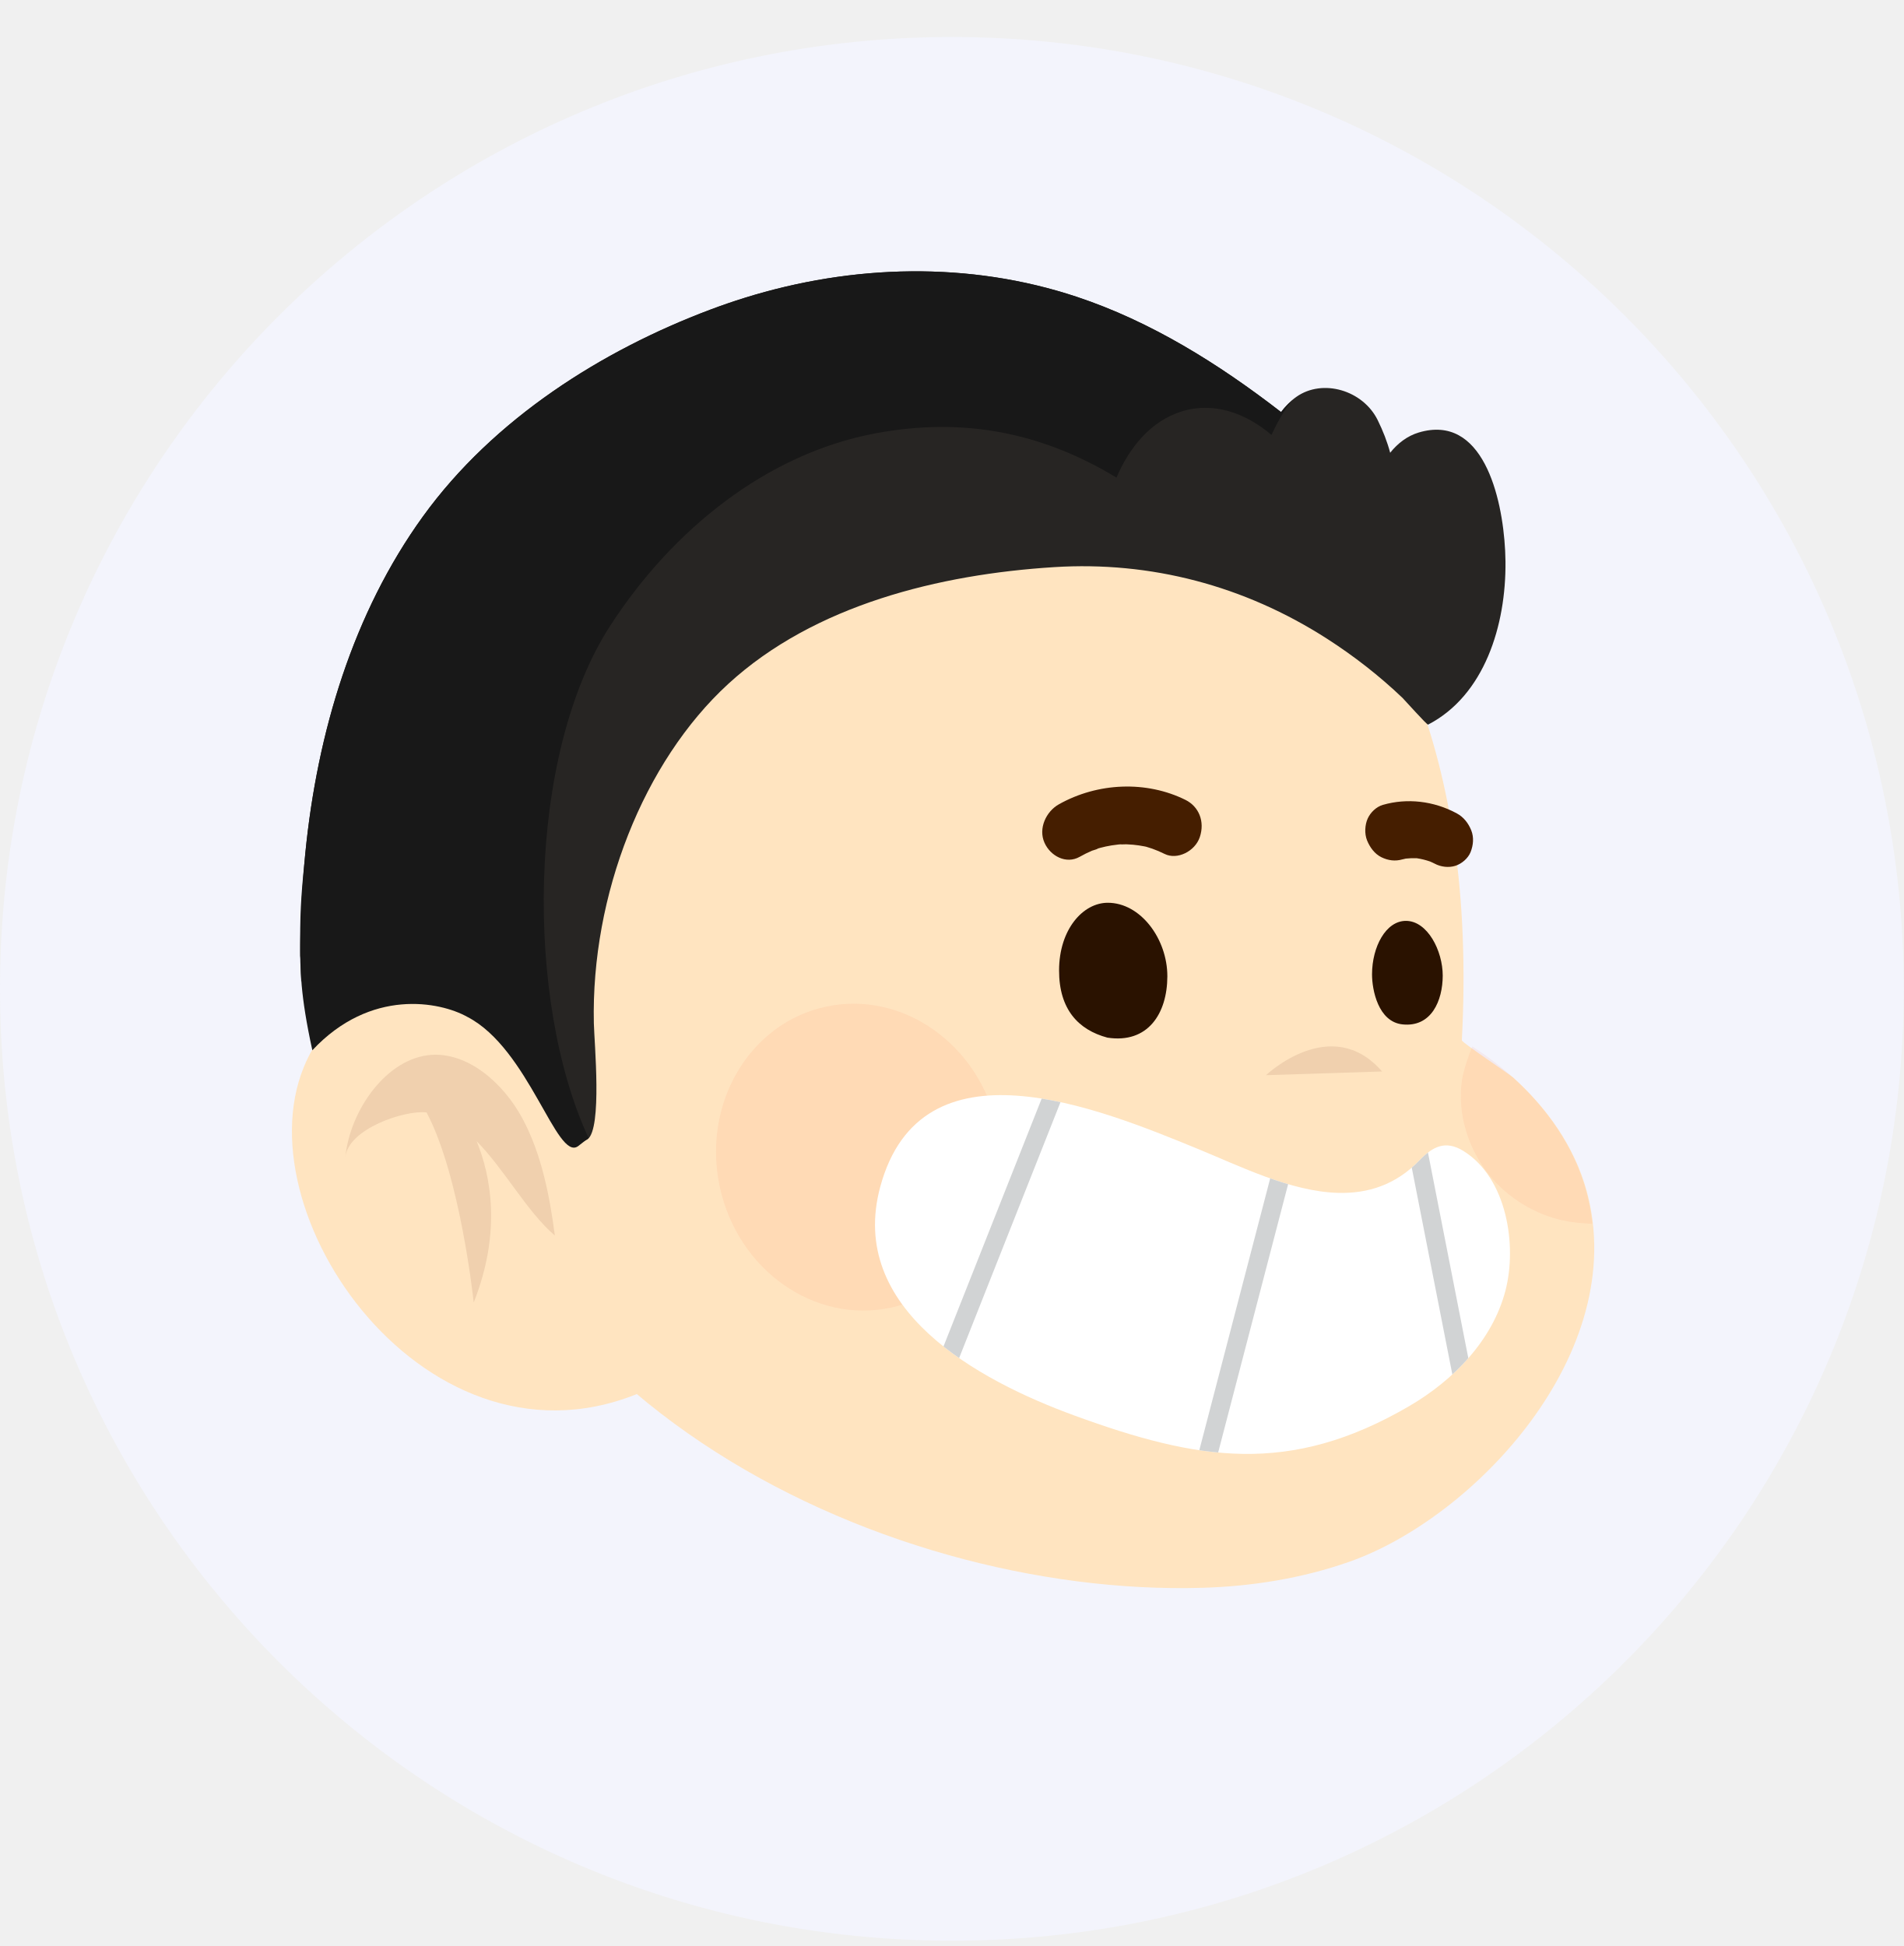
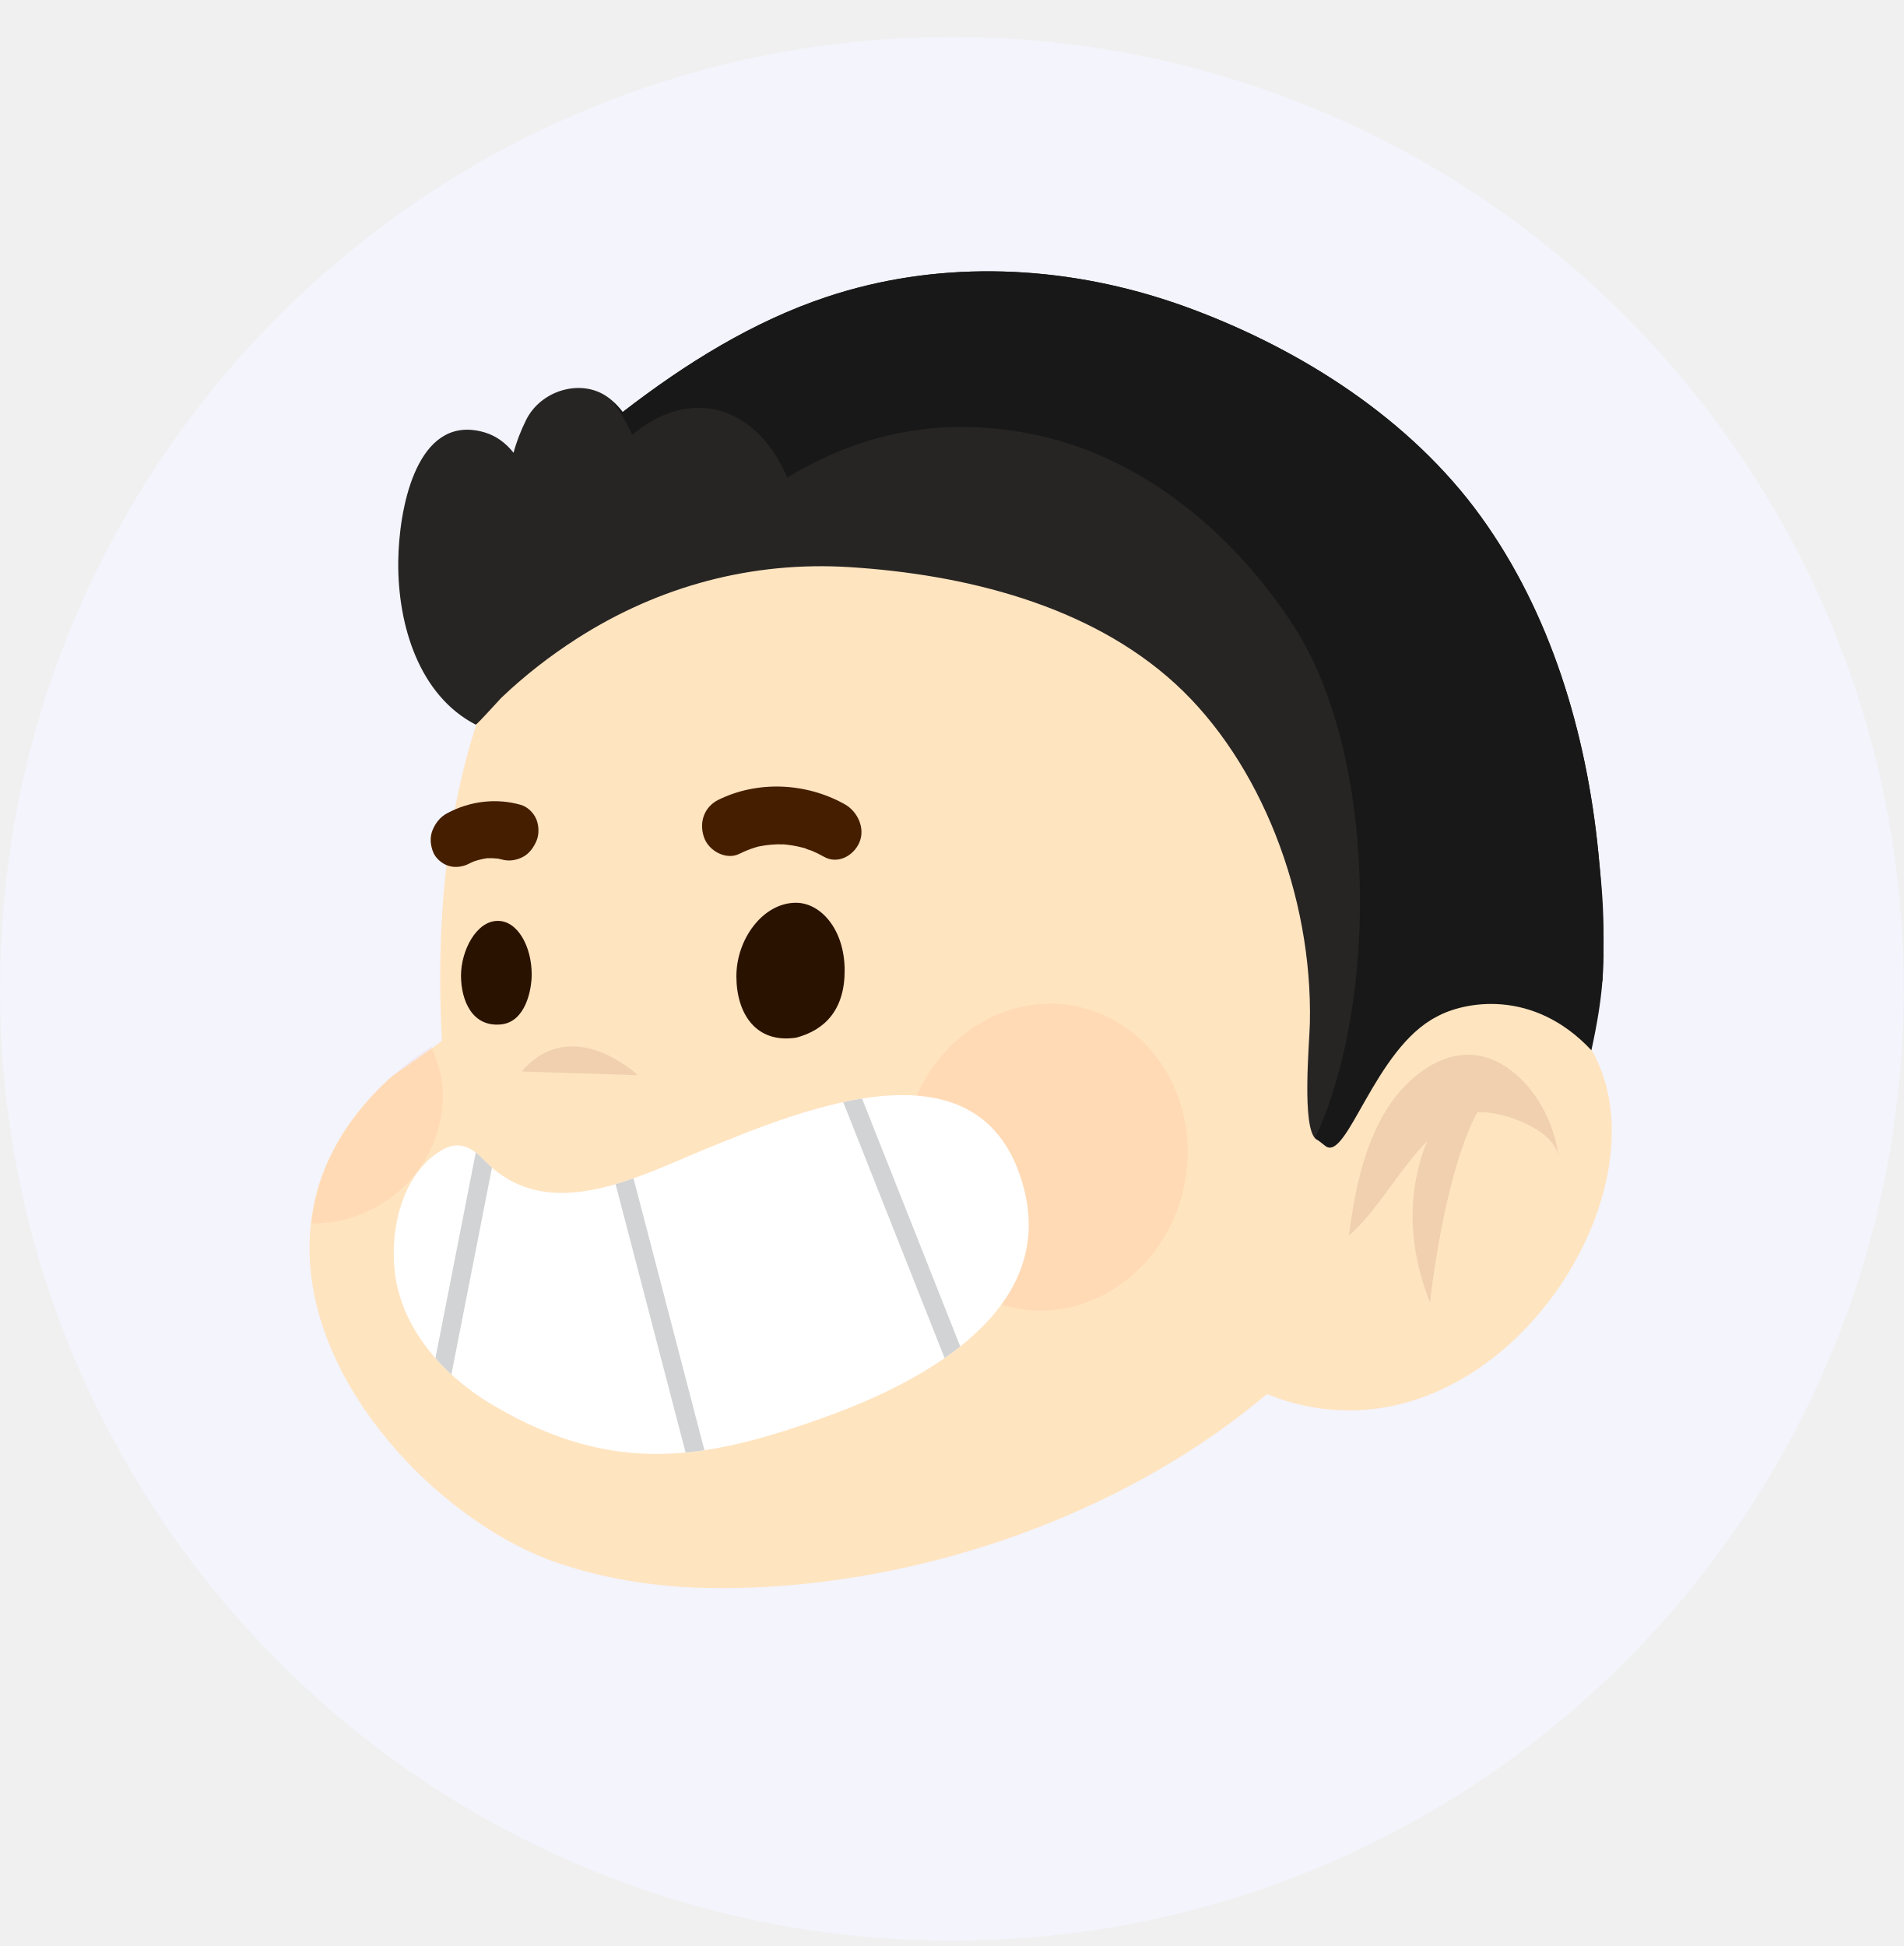
<svg xmlns="http://www.w3.org/2000/svg" width="360" height="368" viewBox="0 0 360 368" fill="none">
-   <rect y="7" width="360" height="360" rx="180" fill="#F3F4FC" />
-   <path d="M204.365 73.395C204.365 73.395 282.351 85.597 276.437 196.723C276.416 197.135 285.454 203.136 286.162 203.777C292.465 209.477 297.753 216.777 300.065 225.317C308.299 255.726 278.861 287.059 255.055 295.376C246.163 298.482 236.764 299.99 227.347 300.264C166.128 302.047 85.078 263.137 80.915 187.148C80.766 184.422 80.729 181.693 80.799 178.97C81.168 164.541 84.65 150.49 89.899 137.442C89.896 137.443 123.967 52.933 204.365 73.395Z" fill="#FFE4C0" />
+   <rect width="360" height="360" rx="180" transform="matrix(-1 0 0 1 360 7)" fill="#F3F4FC" />
+   <path d="M155.635 73.395C155.635 73.395 77.649 85.597 83.563 196.723C83.585 197.135 74.546 203.136 73.838 203.777C67.536 209.477 62.248 216.777 59.935 225.317C51.702 255.726 81.139 287.059 104.945 295.376C113.837 298.482 123.236 299.99 132.653 300.264C193.872 302.047 274.923 263.137 279.085 187.148C279.235 184.422 279.271 181.693 279.201 178.97C278.832 164.541 275.35 150.49 270.102 137.442C270.104 137.443 236.033 52.933 155.635 73.395Z" fill="#FFE4C0" />
  <g style="mix-blend-mode:multiply" opacity="0.5">
-     <path d="M278.409 197.892C277.566 199.961 276.724 202.605 276.488 204.118C275.485 210.605 277.706 217.305 281.561 222.122C285.222 226.696 290.449 229.663 295.511 230.782C297.22 231.161 299.289 231.355 301.098 231.416C299.191 212.628 283.898 201.351 278.409 197.892Z" fill="#FFE7E2" />
+     <path d="M81.591 197.892C82.435 199.961 83.277 202.605 83.512 204.118C84.515 210.605 82.295 217.305 78.439 222.122C74.779 226.696 69.551 229.663 64.49 230.782C62.781 231.161 60.712 231.355 58.903 231.416C60.81 212.628 76.103 201.351 81.591 197.892Z" fill="#FFE7E2" />
  </g>
  <g style="mix-blend-mode:multiply" opacity="0.5">
-     <path d="M168.489 247.277C182.971 244.165 191.958 228.902 188.562 213.187C185.166 197.472 170.674 187.256 156.192 190.368C141.711 193.481 132.724 208.743 136.119 224.458C139.515 240.173 154.008 250.39 168.489 247.277Z" fill="#FFE7E2" />
+     <path d="M191.511 247.277C177.029 244.165 168.042 228.902 171.438 213.187C174.834 197.472 189.326 187.256 203.808 190.368C218.29 193.481 227.277 208.743 223.881 224.458C220.485 240.173 205.993 250.39 191.511 247.277Z" fill="#FFE7E2" />
  </g>
-   <path opacity="0.3" d="M239.399 203.325C239.399 203.325 251.77 191.554 261.348 202.621Z" fill="#CBA284" />
-   <path d="M124.05 261.99C82.891 282.62 45.509 230.849 57.466 201.756C65.093 183.199 87.351 181.762 100.256 198.718C107.872 208.726 114.036 221.516 117.537 233.752" fill="#FFE4C0" />
-   <path opacity="0.3" d="M90.128 215.792C95.427 221.185 99.687 229.183 104.923 233.646C103.952 226.181 102.406 218.21 98.779 211.482C95.097 204.649 88.403 199.019 81.59 199.481C73.146 200.054 66.197 209.891 65.306 218.812C65.838 213.473 76.571 209.864 80.668 210.371C87.088 222.469 89.58 246.313 89.58 246.313C94.92 232.817 92.752 222.2 90.128 215.792Z" fill="#CBA284" />
-   <path d="M220.748 184.636C220.734 191.679 217.056 197.396 209.417 196.224C203.919 194.752 200.259 190.875 200.273 183.489C200.288 175.749 204.794 170.727 209.467 170.718C215.712 170.707 220.762 177.593 220.748 184.636Z" fill="#2A1200" />
-   <path d="M272.823 184.509C272.813 189.23 270.677 194.3 265.209 193.717C260.621 193.228 259.449 187.203 259.455 184.237C259.465 179.05 262.064 174.149 265.855 174.142C269.932 174.134 272.832 179.788 272.823 184.509Z" fill="#2A1200" />
-   <path d="M224.168 151.26C216.803 147.611 207.603 147.951 200.217 152.111C197.836 153.452 196.298 156.658 197.519 159.377C198.646 161.891 201.617 163.469 204.167 162.03C204.931 161.599 205.711 161.207 206.515 160.869C206.764 160.764 207.407 160.638 207.657 160.446C207.773 160.411 207.887 160.377 208.005 160.345C208.732 160.149 209.467 159.991 210.206 159.87C210.629 159.801 211.052 159.747 211.477 159.702C211.611 159.689 211.744 159.678 211.88 159.667C212.227 159.711 212.66 159.649 212.986 159.66C213.411 159.673 213.833 159.7 214.257 159.74C214.995 159.809 215.73 159.916 216.456 160.062C216.558 160.083 216.657 160.105 216.759 160.128C217.138 160.247 217.519 160.356 217.895 160.489C218.695 160.772 219.473 161.11 220.236 161.486C222.616 162.666 225.973 160.999 226.882 158.313C227.878 155.354 226.718 152.524 224.168 151.26Z" fill="#451E00" />
-   <path d="M275.5 153.824C271.096 151.433 266.044 150.895 261.497 152.209C260.27 152.564 259.15 153.633 258.625 154.816C258.107 155.981 258.001 157.649 258.512 158.916C259.042 160.231 259.948 161.482 261.225 162.106C262.519 162.739 263.842 162.902 265.175 162.518C265.393 162.455 265.617 162.418 265.839 162.366C266.531 162.287 267.226 162.267 267.928 162.297C268.771 162.424 269.601 162.629 270.421 162.911C270.707 163.043 270.999 163.159 271.278 163.31C272.484 163.964 273.993 164.12 275.229 163.723C276.411 163.343 277.624 162.325 278.1 161.114C278.594 159.86 278.759 158.369 278.213 157.014C277.669 155.663 276.776 154.517 275.5 153.824Z" fill="#451E00" />
-   <path d="M284.628 104.149C284.106 93.786 280.321 78.181 268.276 81.793C266.164 82.426 264.309 83.816 262.886 85.621C262.334 83.549 261.53 81.482 260.524 79.443C257.735 73.786 250.127 71.54 245.151 75.043C244.003 75.853 243.054 76.842 242.253 77.922C230.343 68.707 217.565 60.768 203.64 56.136C183.329 49.378 161.228 49.959 140.809 56.322C138.62 57.003 136.447 57.753 134.293 58.563C113.947 66.213 93.371 79.124 79.963 97.685C66.808 115.893 59.996 138.461 57.739 161.324C57.088 167.916 56.751 174.549 56.761 181.179C56.761 181.82 56.761 178.052 56.961 185.686C62.743 172.458 85.475 175.164 85.475 175.164L98.636 190.196C101.814 194.26 105.258 219.338 109.315 216.35L111.11 215.448C113.904 213.39 112.381 197.172 112.299 193.494C111.764 169.309 121.659 144.061 137.711 129.334C154.027 114.364 177.709 108.601 199.368 107.246C217.55 106.109 235.254 110.705 250.969 120.803C256.01 124.042 260.806 127.769 265.213 131.97C265.53 132.273 269.864 137.128 270.052 137.03C280.698 131.523 284.822 118.271 284.69 106.169C284.683 105.523 284.663 104.847 284.628 104.149Z" fill="#272523" />
-   <path d="M203.64 56.139C217.565 60.771 230.343 68.71 242.253 77.925C242.869 77.091 243.608 76.344 244.427 75.668C242.799 77.529 241.518 79.945 240.44 82.246C235.634 78.162 229.581 75.916 223.509 77.786C217.699 79.577 213.597 84.52 211.13 90.316C197.273 81.943 182.443 78.751 165.422 81.973C145.044 85.831 127.234 100.057 115.407 118.309C99.483 142.886 99.302 189.41 111.294 215.187C111.005 215.462 111.294 215.187 109.325 216.741C105.267 219.729 100.043 198.313 88.377 192.3C83.193 189.394 70.072 186.828 59.065 198.613C56.761 188.091 56.761 183.281 56.761 177.87C56.751 171.326 57.079 168.006 57.714 161.583L57.739 161.327C59.996 138.464 66.808 115.896 79.963 97.688C93.371 79.127 113.947 66.216 134.293 58.566C136.447 57.756 138.62 57.006 140.809 56.325C161.228 49.962 183.329 49.381 203.64 56.139Z" fill="#181818" />
-   <path d="M253.027 225.578C258.573 225.731 263.891 224.145 268.471 219.383C270.867 216.895 273.297 215.524 276.735 217.654C284.967 222.753 286.905 235.491 284.692 244.033C282.263 253.405 274.945 260.961 266.511 265.889C243.816 279.15 226.409 276.166 203.186 267.688C184.906 261.018 160.193 247.571 166.458 224.429C174.215 195.775 207.648 209.533 226.512 217.262C234.522 220.547 244.072 225.329 253.027 225.578Z" fill="white" />
-   <mask id="mask0_328_4893" style="mask-type:alpha" maskUnits="userSpaceOnUse" x="165" y="207" width="121" height="68">
-     <path d="M253.027 225.577C258.573 225.731 263.891 224.144 268.47 219.383C270.867 216.894 273.297 215.524 276.735 217.653C284.967 222.752 286.905 235.491 284.692 244.032C282.263 253.405 274.945 260.96 266.511 265.889C243.816 279.149 226.409 276.165 203.186 267.688C184.906 261.018 160.193 247.571 166.458 224.428C174.215 195.775 207.648 209.532 226.512 217.262C234.522 220.547 244.072 225.328 253.027 225.577Z" fill="white" />
+   <path opacity="0.3" d="M120.601 203.325C120.601 203.325 108.23 191.554 98.653 202.621L120.601 203.325Z" fill="#CBA284" />
+   <path d="M235.951 261.99C277.11 282.62 314.492 230.849 302.535 201.756C294.908 183.199 272.649 181.762 259.745 198.718C252.129 208.726 245.965 221.516 242.463 233.752" fill="#FFE4C0" />
+   <path opacity="0.3" d="M269.873 215.792C264.574 221.185 260.313 229.183 255.078 233.646C256.048 226.181 257.595 218.21 261.222 211.482C264.904 204.649 271.598 199.019 278.411 199.481C286.855 200.054 293.804 209.891 294.695 218.812C294.162 213.473 283.43 209.864 279.333 210.371C272.913 222.469 270.42 246.313 270.42 246.313C265.081 232.817 267.249 222.2 269.873 215.792Z" fill="#CBA284" />
+   <path d="M139.252 184.636C139.266 191.679 142.944 197.396 150.583 196.224C156.081 194.752 159.741 190.875 159.727 183.489C159.712 175.749 155.206 170.727 150.533 170.718C144.288 170.707 139.238 177.593 139.252 184.636Z" fill="#2A1200" />
+   <path d="M87.177 184.509C87.186 189.23 89.323 194.3 94.79 193.717C99.379 193.228 100.55 187.203 100.545 184.237C100.534 179.05 97.936 174.149 94.145 174.142C90.068 174.134 87.168 179.788 87.177 184.509Z" fill="#2A1200" />
+   <path d="M135.831 151.26C143.197 147.611 152.397 147.951 159.782 152.111C162.164 153.452 163.701 156.658 162.481 159.377C161.354 161.891 158.383 163.469 155.833 162.03C155.069 161.599 154.289 161.207 153.485 160.869C153.235 160.764 152.593 160.638 152.343 160.446C152.227 160.411 152.113 160.377 151.995 160.345C151.267 160.149 150.533 159.991 149.794 159.87C149.37 159.801 148.948 159.747 148.523 159.702C148.389 159.689 148.256 159.678 148.12 159.667C147.773 159.711 147.34 159.649 147.014 159.66C146.589 159.673 146.167 159.7 145.743 159.74C145.004 159.809 144.27 159.916 143.544 160.062C143.442 160.083 143.343 160.105 143.241 160.128C142.862 160.247 142.481 160.356 142.104 160.489C141.305 160.772 140.527 161.11 139.764 161.486C137.384 162.666 134.027 160.999 133.118 158.313C132.122 155.354 133.282 152.524 135.831 151.26Z" fill="#451E00" />
+   <path d="M84.5 153.824C88.904 151.433 93.956 150.895 98.503 152.209C99.73 152.564 100.85 153.633 101.375 154.816C101.893 155.981 101.999 157.649 101.488 158.916C100.958 160.231 100.052 161.482 98.775 162.106C97.481 162.739 96.158 162.902 94.825 162.518C94.607 162.455 94.383 162.418 94.161 162.366C93.469 162.287 92.774 162.267 92.072 162.297C91.229 162.424 90.399 162.629 89.579 162.911C89.293 163.043 89.001 163.159 88.722 163.31C87.516 163.964 86.007 164.12 84.772 163.723C83.589 163.343 82.376 162.325 81.9 161.114C81.406 159.86 81.241 158.369 81.787 157.014C82.331 155.663 83.224 154.517 84.5 153.824Z" fill="#451E00" />
+   <path d="M75.372 104.149C75.894 93.786 79.679 78.181 91.723 81.793C93.836 82.426 95.691 83.816 97.114 85.621C97.666 83.549 98.47 81.482 99.476 79.443C102.265 73.786 109.872 71.54 114.848 75.043C115.997 75.853 116.946 76.842 117.747 77.922C129.657 68.707 142.435 60.768 156.36 56.136C176.671 49.378 198.772 49.959 219.191 56.322C221.38 57.003 223.552 57.753 225.707 58.563C246.053 66.213 266.629 79.124 280.037 97.685C293.192 115.893 300.003 138.461 302.26 161.324C302.912 167.916 303.249 174.549 303.239 181.179C303.239 181.82 303.239 178.052 303.039 185.686C297.257 172.458 274.525 175.164 274.525 175.164L261.364 190.196C258.185 194.26 254.742 219.338 250.684 216.35L248.89 215.448C246.096 213.39 247.619 197.172 247.701 193.494C248.235 169.309 238.341 144.061 222.289 129.334C205.973 114.364 182.291 108.601 160.632 107.246C142.45 106.109 124.746 110.705 109.031 120.803C103.99 124.042 99.194 127.769 94.787 131.97C94.47 132.273 90.135 137.128 89.948 137.03C79.302 131.523 75.177 118.271 75.31 106.169C75.317 105.523 75.337 104.847 75.372 104.149Z" fill="#272523" />
+   <path d="M156.36 56.139C142.435 60.771 129.657 68.71 117.747 77.925C117.131 77.091 116.391 76.344 115.573 75.668C117.2 77.529 118.481 79.945 119.56 82.246C124.366 78.162 130.418 75.916 136.49 77.786C142.3 79.577 146.403 84.52 148.869 90.316C162.726 81.943 177.557 78.751 194.577 81.973C214.956 85.831 232.765 100.057 244.593 118.309C260.517 142.886 260.697 189.41 248.705 215.187C248.995 215.462 248.705 215.187 250.675 216.741C254.732 219.729 259.957 198.313 271.622 192.3C276.807 189.394 289.928 186.828 300.935 198.613C303.239 188.091 303.239 183.281 303.239 177.87C303.249 171.326 302.921 168.006 302.286 161.583L302.26 161.327C300.003 138.464 293.192 115.896 280.037 97.688C266.629 79.127 246.053 66.216 225.707 58.566C223.552 57.756 221.38 57.006 219.191 56.325C198.772 49.962 176.671 49.381 156.36 56.139Z" fill="#181818" />
+   <path d="M106.973 225.578C101.427 225.731 96.109 224.145 91.529 219.383C89.133 216.895 86.703 215.524 83.265 217.654C75.033 222.753 73.095 235.491 75.308 244.033C77.737 253.405 85.055 260.961 93.489 265.889C116.183 279.15 133.591 276.166 156.814 267.688C175.093 261.018 199.807 247.571 193.542 224.429C185.785 195.775 152.351 209.533 133.487 217.262C125.478 220.547 115.928 225.329 106.973 225.578Z" fill="white" />
+   <mask id="mask0_328_4893" style="mask-type:alpha" maskUnits="userSpaceOnUse" x="74" y="207" width="121" height="68">
+     <path d="M106.973 225.577C101.427 225.731 96.109 224.144 91.529 219.383C89.133 216.894 86.703 215.524 83.265 217.653C75.033 222.752 73.095 235.491 75.308 244.032C77.737 253.405 85.055 260.96 93.489 265.889C116.183 279.149 133.591 276.165 156.814 267.688C175.093 261.018 199.807 247.571 193.542 224.428C185.785 195.775 152.351 209.532 133.487 217.262C125.478 220.547 115.928 225.328 106.973 225.577Z" fill="white" />
  </mask>
  <g mask="url(#mask0_328_4893)">
-     <path fill-rule="evenodd" clip-rule="evenodd" d="M177.314 257.405L201.071 197.428L204.378 198.738L180.621 258.716L177.314 257.405ZM226.13 276.784L242.54 213.85L245.982 214.748L229.572 277.682L226.13 276.784ZM274.97 261.588L265.916 215.448L269.406 214.763L278.461 260.903L274.97 261.588Z" fill="#D1D3D4" />
+     <path fill-rule="evenodd" clip-rule="evenodd" d="M182.686 257.405L158.929 197.428L155.622 198.738L179.379 258.716L182.686 257.405ZM133.87 276.784L117.46 213.85L114.018 214.748L130.428 277.682L133.87 276.784ZM85.03 261.588L94.084 215.448L90.594 214.763L81.539 260.903L85.03 261.588Z" fill="#D1D3D4" />
  </g>
</svg>
